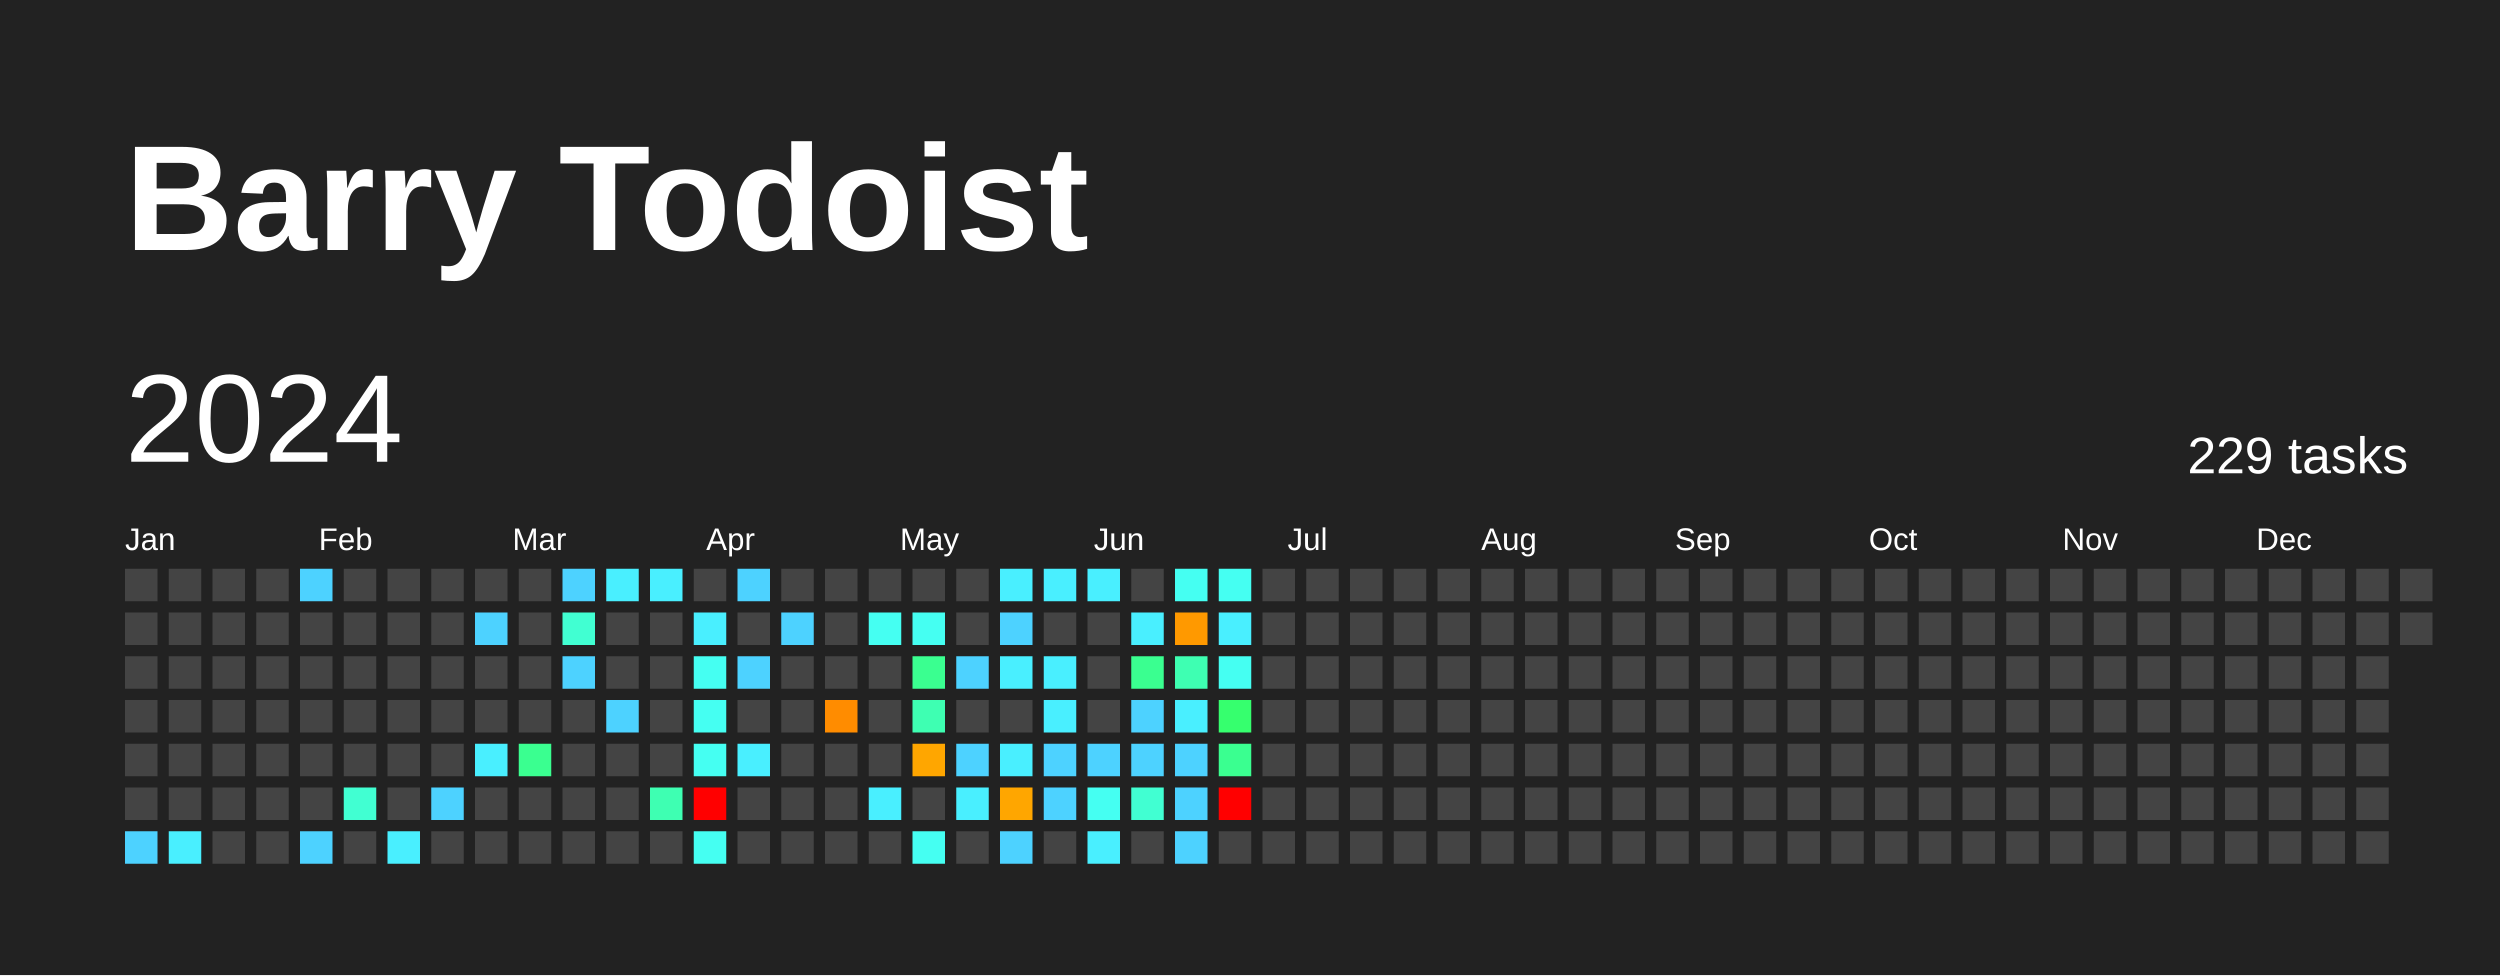
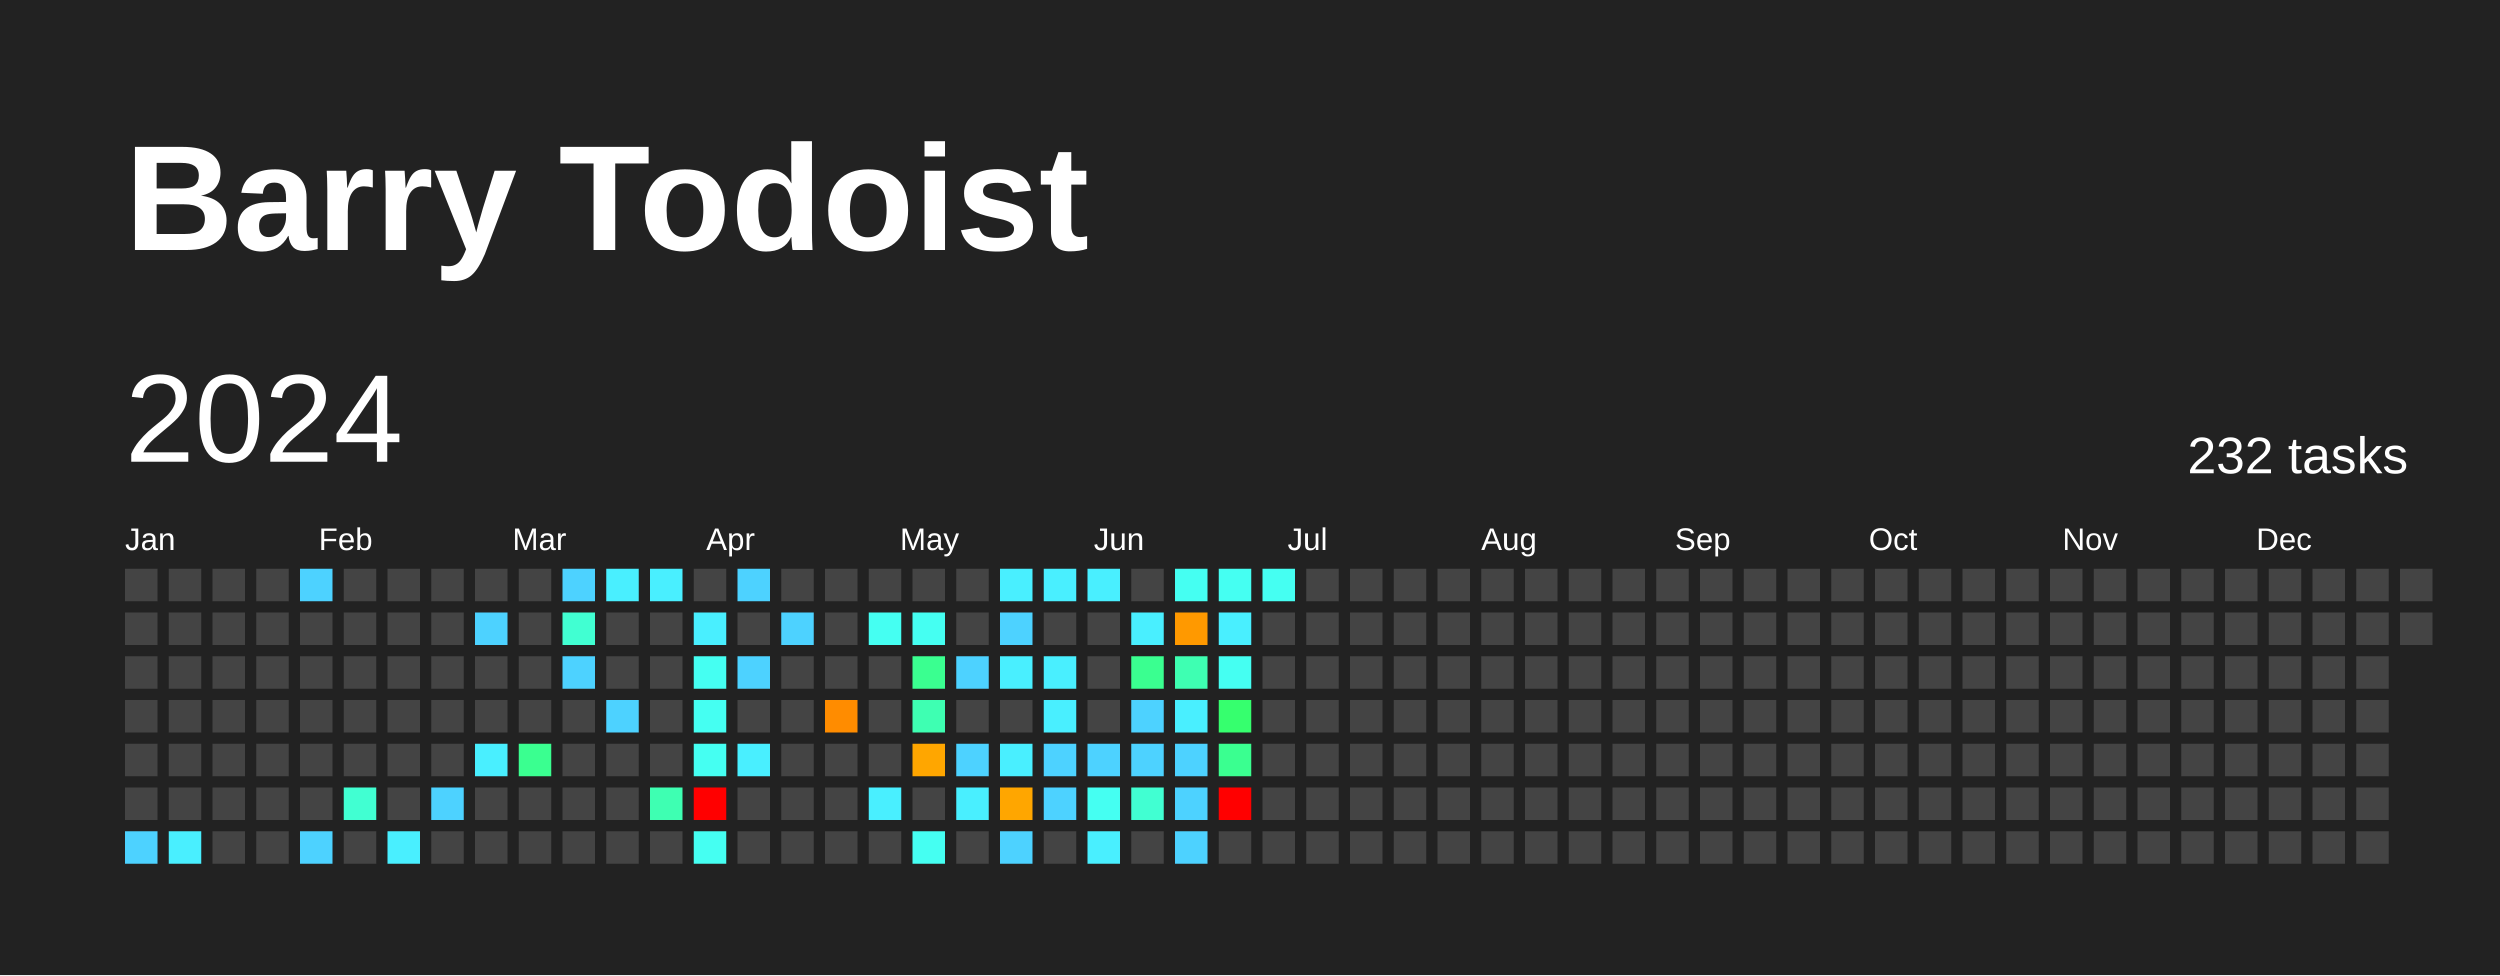
<svg xmlns="http://www.w3.org/2000/svg" baseProfile="full" height="78mm" version="1.1" viewBox="0,0,200,78" width="200mm">
  <defs />
  <rect fill="#222222" height="78" width="200" x="0" y="0" />
  <text fill="#FFFFFF" style="font-size:12px; font-family:Arial; font-weight:bold;" x="10" y="20">Barry Todoist</text>
  <text dominant-baseline="hanging" fill="#FFFFFF" style="font-size:10.0px; font-family:Arial;" x="10" y="30">2024</text>
-   <text dominant-baseline="hanging" fill="#FFFFFF" style="font-size:4.125px; font-family:Arial;" x="175" y="35">229 tasks</text>
+   <text dominant-baseline="hanging" fill="#FFFFFF" style="font-size:4.125px; font-family:Arial;" x="175" y="35">232 tasks</text>
  <text fill="#FFFFFF" style="font-size:2.5px; font-family:Arial" x="10.0" y="44">Jan</text>
  <text fill="#FFFFFF" style="font-size:2.5px; font-family:Arial" x="25.5" y="44">Feb</text>
  <text fill="#FFFFFF" style="font-size:2.5px; font-family:Arial" x="41.0" y="44">Mar</text>
  <text fill="#FFFFFF" style="font-size:2.5px; font-family:Arial" x="56.5" y="44">Apr</text>
  <text fill="#FFFFFF" style="font-size:2.5px; font-family:Arial" x="72.0" y="44">May</text>
  <text fill="#FFFFFF" style="font-size:2.5px; font-family:Arial" x="87.5" y="44">Jun</text>
  <text fill="#FFFFFF" style="font-size:2.5px; font-family:Arial" x="103.0" y="44">Jul</text>
  <text fill="#FFFFFF" style="font-size:2.5px; font-family:Arial" x="118.5" y="44">Aug</text>
  <text fill="#FFFFFF" style="font-size:2.5px; font-family:Arial" x="134.0" y="44">Sep</text>
  <text fill="#FFFFFF" style="font-size:2.5px; font-family:Arial" x="149.5" y="44">Oct</text>
  <text fill="#FFFFFF" style="font-size:2.5px; font-family:Arial" x="165.0" y="44">Nov</text>
  <text fill="#FFFFFF" style="font-size:2.5px; font-family:Arial" x="180.5" y="44">Dec</text>
  <rect fill="#444444" height="2.6" width="2.6" x="10.0" y="45.5" />
  <rect fill="#444444" height="2.6" width="2.6" x="10.0" y="49.0" />
  <rect fill="#444444" height="2.6" width="2.6" x="10.0" y="52.5" />
  <rect fill="#444444" height="2.6" width="2.6" x="10.0" y="56.0" />
  <rect fill="#444444" height="2.6" width="2.6" x="10.0" y="59.5" />
  <rect fill="#444444" height="2.6" width="2.6" x="10.0" y="63.0" />
  <rect fill="#4dd2ff" height="2.6" width="2.6" x="10.0" y="66.5" />
  <rect fill="#444444" height="2.6" width="2.6" x="13.5" y="45.5" />
  <rect fill="#444444" height="2.6" width="2.6" x="13.5" y="49.0" />
  <rect fill="#444444" height="2.6" width="2.6" x="13.5" y="52.5" />
  <rect fill="#444444" height="2.6" width="2.6" x="13.5" y="56.0" />
  <rect fill="#444444" height="2.6" width="2.6" x="13.5" y="59.5" />
  <rect fill="#444444" height="2.6" width="2.6" x="13.5" y="63.0" />
  <rect fill="#49efff" height="2.6" width="2.6" x="13.5" y="66.5" />
  <rect fill="#444444" height="2.6" width="2.6" x="17.0" y="45.5" />
  <rect fill="#444444" height="2.6" width="2.6" x="17.0" y="49.0" />
  <rect fill="#444444" height="2.6" width="2.6" x="17.0" y="52.5" />
  <rect fill="#444444" height="2.6" width="2.6" x="17.0" y="56.0" />
  <rect fill="#444444" height="2.6" width="2.6" x="17.0" y="59.5" />
  <rect fill="#444444" height="2.6" width="2.6" x="17.0" y="63.0" />
  <rect fill="#444444" height="2.6" width="2.6" x="17.0" y="66.5" />
  <rect fill="#444444" height="2.6" width="2.6" x="20.5" y="45.5" />
  <rect fill="#444444" height="2.6" width="2.6" x="20.5" y="49.0" />
  <rect fill="#444444" height="2.6" width="2.6" x="20.5" y="52.5" />
  <rect fill="#444444" height="2.6" width="2.6" x="20.5" y="56.0" />
  <rect fill="#444444" height="2.6" width="2.6" x="20.5" y="59.5" />
  <rect fill="#444444" height="2.6" width="2.6" x="20.5" y="63.0" />
  <rect fill="#444444" height="2.6" width="2.6" x="20.5" y="66.5" />
  <rect fill="#4dd2ff" height="2.6" width="2.6" x="24.0" y="45.5" />
  <rect fill="#444444" height="2.6" width="2.6" x="24.0" y="49.0" />
  <rect fill="#444444" height="2.6" width="2.6" x="24.0" y="52.5" />
  <rect fill="#444444" height="2.6" width="2.6" x="24.0" y="56.0" />
  <rect fill="#444444" height="2.6" width="2.6" x="24.0" y="59.5" />
  <rect fill="#444444" height="2.6" width="2.6" x="24.0" y="63.0" />
  <rect fill="#4dd2ff" height="2.6" width="2.6" x="24.0" y="66.5" />
  <rect fill="#444444" height="2.6" width="2.6" x="27.5" y="45.5" />
  <rect fill="#444444" height="2.6" width="2.6" x="27.5" y="49.0" />
  <rect fill="#444444" height="2.6" width="2.6" x="27.5" y="52.5" />
  <rect fill="#444444" height="2.6" width="2.6" x="27.5" y="56.0" />
  <rect fill="#444444" height="2.6" width="2.6" x="27.5" y="59.5" />
  <rect fill="#41ffd2" height="2.6" width="2.6" x="27.5" y="63.0" />
  <rect fill="#444444" height="2.6" width="2.6" x="27.5" y="66.5" />
  <rect fill="#444444" height="2.6" width="2.6" x="31.0" y="45.5" />
  <rect fill="#444444" height="2.6" width="2.6" x="31.0" y="49.0" />
  <rect fill="#444444" height="2.6" width="2.6" x="31.0" y="52.5" />
  <rect fill="#444444" height="2.6" width="2.6" x="31.0" y="56.0" />
  <rect fill="#444444" height="2.6" width="2.6" x="31.0" y="59.5" />
  <rect fill="#444444" height="2.6" width="2.6" x="31.0" y="63.0" />
  <rect fill="#49efff" height="2.6" width="2.6" x="31.0" y="66.5" />
  <rect fill="#444444" height="2.6" width="2.6" x="34.5" y="45.5" />
  <rect fill="#444444" height="2.6" width="2.6" x="34.5" y="49.0" />
  <rect fill="#444444" height="2.6" width="2.6" x="34.5" y="52.5" />
  <rect fill="#444444" height="2.6" width="2.6" x="34.5" y="56.0" />
  <rect fill="#444444" height="2.6" width="2.6" x="34.5" y="59.5" />
  <rect fill="#4dd2ff" height="2.6" width="2.6" x="34.5" y="63.0" />
  <rect fill="#444444" height="2.6" width="2.6" x="34.5" y="66.5" />
  <rect fill="#444444" height="2.6" width="2.6" x="38.0" y="45.5" />
  <rect fill="#4dd2ff" height="2.6" width="2.6" x="38.0" y="49.0" />
  <rect fill="#444444" height="2.6" width="2.6" x="38.0" y="52.5" />
  <rect fill="#444444" height="2.6" width="2.6" x="38.0" y="56.0" />
  <rect fill="#49efff" height="2.6" width="2.6" x="38.0" y="59.5" />
  <rect fill="#444444" height="2.6" width="2.6" x="38.0" y="63.0" />
  <rect fill="#444444" height="2.6" width="2.6" x="38.0" y="66.5" />
  <rect fill="#444444" height="2.6" width="2.6" x="41.5" y="45.5" />
  <rect fill="#444444" height="2.6" width="2.6" x="41.5" y="49.0" />
  <rect fill="#444444" height="2.6" width="2.6" x="41.5" y="52.5" />
  <rect fill="#444444" height="2.6" width="2.6" x="41.5" y="56.0" />
  <rect fill="#3aff90" height="2.6" width="2.6" x="41.5" y="59.5" />
  <rect fill="#444444" height="2.6" width="2.6" x="41.5" y="63.0" />
  <rect fill="#444444" height="2.6" width="2.6" x="41.5" y="66.5" />
  <rect fill="#4dd2ff" height="2.6" width="2.6" x="45.0" y="45.5" />
  <rect fill="#41ffd2" height="2.6" width="2.6" x="45.0" y="49.0" />
  <rect fill="#4dd2ff" height="2.6" width="2.6" x="45.0" y="52.5" />
  <rect fill="#444444" height="2.6" width="2.6" x="45.0" y="56.0" />
  <rect fill="#444444" height="2.6" width="2.6" x="45.0" y="59.5" />
  <rect fill="#444444" height="2.6" width="2.6" x="45.0" y="63.0" />
  <rect fill="#444444" height="2.6" width="2.6" x="45.0" y="66.5" />
  <rect fill="#49efff" height="2.6" width="2.6" x="48.5" y="45.5" />
  <rect fill="#444444" height="2.6" width="2.6" x="48.5" y="49.0" />
  <rect fill="#444444" height="2.6" width="2.6" x="48.5" y="52.5" />
  <rect fill="#4dd2ff" height="2.6" width="2.6" x="48.5" y="56.0" />
  <rect fill="#444444" height="2.6" width="2.6" x="48.5" y="59.5" />
  <rect fill="#444444" height="2.6" width="2.6" x="48.5" y="63.0" />
  <rect fill="#444444" height="2.6" width="2.6" x="48.5" y="66.5" />
  <rect fill="#49efff" height="2.6" width="2.6" x="52.0" y="45.5" />
  <rect fill="#444444" height="2.6" width="2.6" x="52.0" y="49.0" />
  <rect fill="#444444" height="2.6" width="2.6" x="52.0" y="52.5" />
  <rect fill="#444444" height="2.6" width="2.6" x="52.0" y="56.0" />
  <rect fill="#444444" height="2.6" width="2.6" x="52.0" y="59.5" />
  <rect fill="#3effb2" height="2.6" width="2.6" x="52.0" y="63.0" />
  <rect fill="#444444" height="2.6" width="2.6" x="52.0" y="66.5" />
  <rect fill="#444444" height="2.6" width="2.6" x="55.5" y="45.5" />
  <rect fill="#49efff" height="2.6" width="2.6" x="55.5" y="49.0" />
  <rect fill="#45fff2" height="2.6" width="2.6" x="55.5" y="52.5" />
  <rect fill="#45fff2" height="2.6" width="2.6" x="55.5" y="56.0" />
  <rect fill="#45fff2" height="2.6" width="2.6" x="55.5" y="59.5" />
  <rect fill="red" height="2.6" width="2.6" x="55.5" y="63.0" />
  <rect fill="#45fff2" height="2.6" width="2.6" x="55.5" y="66.5" />
  <rect fill="#4dd2ff" height="2.6" width="2.6" x="59.0" y="45.5" />
  <rect fill="#444444" height="2.6" width="2.6" x="59.0" y="49.0" />
  <rect fill="#4dd2ff" height="2.6" width="2.6" x="59.0" y="52.5" />
  <rect fill="#444444" height="2.6" width="2.6" x="59.0" y="56.0" />
  <rect fill="#49efff" height="2.6" width="2.6" x="59.0" y="59.5" />
  <rect fill="#444444" height="2.6" width="2.6" x="59.0" y="63.0" />
  <rect fill="#444444" height="2.6" width="2.6" x="59.0" y="66.5" />
  <rect fill="#444444" height="2.6" width="2.6" x="62.5" y="45.5" />
  <rect fill="#4dd2ff" height="2.6" width="2.6" x="62.5" y="49.0" />
  <rect fill="#444444" height="2.6" width="2.6" x="62.5" y="52.5" />
  <rect fill="#444444" height="2.6" width="2.6" x="62.5" y="56.0" />
  <rect fill="#444444" height="2.6" width="2.6" x="62.5" y="59.5" />
  <rect fill="#444444" height="2.6" width="2.6" x="62.5" y="63.0" />
  <rect fill="#444444" height="2.6" width="2.6" x="62.5" y="66.5" />
  <rect fill="#444444" height="2.6" width="2.6" x="66.0" y="45.5" />
  <rect fill="#444444" height="2.6" width="2.6" x="66.0" y="49.0" />
  <rect fill="#444444" height="2.6" width="2.6" x="66.0" y="52.5" />
  <rect fill="#ff8c00" height="2.6" width="2.6" x="66.0" y="56.0" />
  <rect fill="#444444" height="2.6" width="2.6" x="66.0" y="59.5" />
  <rect fill="#444444" height="2.6" width="2.6" x="66.0" y="63.0" />
  <rect fill="#444444" height="2.6" width="2.6" x="66.0" y="66.5" />
  <rect fill="#444444" height="2.6" width="2.6" x="69.5" y="45.5" />
  <rect fill="#45fff2" height="2.6" width="2.6" x="69.5" y="49.0" />
  <rect fill="#444444" height="2.6" width="2.6" x="69.5" y="52.5" />
  <rect fill="#444444" height="2.6" width="2.6" x="69.5" y="56.0" />
  <rect fill="#444444" height="2.6" width="2.6" x="69.5" y="59.5" />
  <rect fill="#49efff" height="2.6" width="2.6" x="69.5" y="63.0" />
  <rect fill="#444444" height="2.6" width="2.6" x="69.5" y="66.5" />
  <rect fill="#444444" height="2.6" width="2.6" x="73.0" y="45.5" />
  <rect fill="#45fff2" height="2.6" width="2.6" x="73.0" y="49.0" />
  <rect fill="#3aff90" height="2.6" width="2.6" x="73.0" y="52.5" />
  <rect fill="#3effb2" height="2.6" width="2.6" x="73.0" y="56.0" />
  <rect fill="#ffa600" height="2.6" width="2.6" x="73.0" y="59.5" />
  <rect fill="#444444" height="2.6" width="2.6" x="73.0" y="63.0" />
  <rect fill="#45fff2" height="2.6" width="2.6" x="73.0" y="66.5" />
  <rect fill="#444444" height="2.6" width="2.6" x="76.5" y="45.5" />
  <rect fill="#444444" height="2.6" width="2.6" x="76.5" y="49.0" />
  <rect fill="#4dd2ff" height="2.6" width="2.6" x="76.5" y="52.5" />
  <rect fill="#444444" height="2.6" width="2.6" x="76.5" y="56.0" />
  <rect fill="#4dd2ff" height="2.6" width="2.6" x="76.5" y="59.5" />
  <rect fill="#49efff" height="2.6" width="2.6" x="76.5" y="63.0" />
  <rect fill="#444444" height="2.6" width="2.6" x="76.5" y="66.5" />
  <rect fill="#49efff" height="2.6" width="2.6" x="80.0" y="45.5" />
  <rect fill="#4dd2ff" height="2.6" width="2.6" x="80.0" y="49.0" />
  <rect fill="#49efff" height="2.6" width="2.6" x="80.0" y="52.5" />
  <rect fill="#444444" height="2.6" width="2.6" x="80.0" y="56.0" />
  <rect fill="#49efff" height="2.6" width="2.6" x="80.0" y="59.5" />
  <rect fill="#ffa600" height="2.6" width="2.6" x="80.0" y="63.0" />
  <rect fill="#4dd2ff" height="2.6" width="2.6" x="80.0" y="66.5" />
  <rect fill="#49efff" height="2.6" width="2.6" x="83.5" y="45.5" />
  <rect fill="#444444" height="2.6" width="2.6" x="83.5" y="49.0" />
  <rect fill="#49efff" height="2.6" width="2.6" x="83.5" y="52.5" />
  <rect fill="#49efff" height="2.6" width="2.6" x="83.5" y="56.0" />
  <rect fill="#4dd2ff" height="2.6" width="2.6" x="83.5" y="59.5" />
  <rect fill="#4dd2ff" height="2.6" width="2.6" x="83.5" y="63.0" />
  <rect fill="#444444" height="2.6" width="2.6" x="83.5" y="66.5" />
  <rect fill="#49efff" height="2.6" width="2.6" x="87.0" y="45.5" />
  <rect fill="#444444" height="2.6" width="2.6" x="87.0" y="49.0" />
  <rect fill="#444444" height="2.6" width="2.6" x="87.0" y="52.5" />
  <rect fill="#444444" height="2.6" width="2.6" x="87.0" y="56.0" />
  <rect fill="#4dd2ff" height="2.6" width="2.6" x="87.0" y="59.5" />
  <rect fill="#45fff2" height="2.6" width="2.6" x="87.0" y="63.0" />
  <rect fill="#49efff" height="2.6" width="2.6" x="87.0" y="66.5" />
  <rect fill="#444444" height="2.6" width="2.6" x="90.5" y="45.5" />
  <rect fill="#49efff" height="2.6" width="2.6" x="90.5" y="49.0" />
  <rect fill="#3aff90" height="2.6" width="2.6" x="90.5" y="52.5" />
  <rect fill="#4dd2ff" height="2.6" width="2.6" x="90.5" y="56.0" />
  <rect fill="#4dd2ff" height="2.6" width="2.6" x="90.5" y="59.5" />
  <rect fill="#41ffd2" height="2.6" width="2.6" x="90.5" y="63.0" />
  <rect fill="#444444" height="2.6" width="2.6" x="90.5" y="66.5" />
  <rect fill="#45fff2" height="2.6" width="2.6" x="94.0" y="45.5" />
  <rect fill="#ff9900" height="2.6" width="2.6" x="94.0" y="49.0" />
  <rect fill="#3effb2" height="2.6" width="2.6" x="94.0" y="52.5" />
  <rect fill="#49efff" height="2.6" width="2.6" x="94.0" y="56.0" />
  <rect fill="#4dd2ff" height="2.6" width="2.6" x="94.0" y="59.5" />
  <rect fill="#4dd2ff" height="2.6" width="2.6" x="94.0" y="63.0" />
  <rect fill="#4dd2ff" height="2.6" width="2.6" x="94.0" y="66.5" />
  <rect fill="#45fff2" height="2.6" width="2.6" x="97.5" y="45.5" />
  <rect fill="#49efff" height="2.6" width="2.6" x="97.5" y="49.0" />
  <rect fill="#45fff2" height="2.6" width="2.6" x="97.5" y="52.5" />
  <rect fill="#36ff6e" height="2.6" width="2.6" x="97.5" y="56.0" />
  <rect fill="#3aff90" height="2.6" width="2.6" x="97.5" y="59.5" />
  <rect fill="red" height="2.6" width="2.6" x="97.5" y="63.0" />
  <rect fill="#444444" height="2.6" width="2.6" x="97.5" y="66.5" />
-   <rect fill="#444444" height="2.6" width="2.6" x="101.0" y="45.5" />
+   <rect fill="#45fff2" height="2.6" width="2.6" x="101.0" y="45.5" />
  <rect fill="#444444" height="2.6" width="2.6" x="101.0" y="49.0" />
  <rect fill="#444444" height="2.6" width="2.6" x="101.0" y="52.5" />
  <rect fill="#444444" height="2.6" width="2.6" x="101.0" y="56.0" />
  <rect fill="#444444" height="2.6" width="2.6" x="101.0" y="59.5" />
  <rect fill="#444444" height="2.6" width="2.6" x="101.0" y="63.0" />
  <rect fill="#444444" height="2.6" width="2.6" x="101.0" y="66.5" />
  <rect fill="#444444" height="2.6" width="2.6" x="104.5" y="45.5" />
  <rect fill="#444444" height="2.6" width="2.6" x="104.5" y="49.0" />
  <rect fill="#444444" height="2.6" width="2.6" x="104.5" y="52.5" />
  <rect fill="#444444" height="2.6" width="2.6" x="104.5" y="56.0" />
  <rect fill="#444444" height="2.6" width="2.6" x="104.5" y="59.5" />
  <rect fill="#444444" height="2.6" width="2.6" x="104.5" y="63.0" />
  <rect fill="#444444" height="2.6" width="2.6" x="104.5" y="66.5" />
  <rect fill="#444444" height="2.6" width="2.6" x="108.0" y="45.5" />
  <rect fill="#444444" height="2.6" width="2.6" x="108.0" y="49.0" />
  <rect fill="#444444" height="2.6" width="2.6" x="108.0" y="52.5" />
  <rect fill="#444444" height="2.6" width="2.6" x="108.0" y="56.0" />
  <rect fill="#444444" height="2.6" width="2.6" x="108.0" y="59.5" />
  <rect fill="#444444" height="2.6" width="2.6" x="108.0" y="63.0" />
  <rect fill="#444444" height="2.6" width="2.6" x="108.0" y="66.5" />
  <rect fill="#444444" height="2.6" width="2.6" x="111.5" y="45.5" />
  <rect fill="#444444" height="2.6" width="2.6" x="111.5" y="49.0" />
  <rect fill="#444444" height="2.6" width="2.6" x="111.5" y="52.5" />
  <rect fill="#444444" height="2.6" width="2.6" x="111.5" y="56.0" />
  <rect fill="#444444" height="2.6" width="2.6" x="111.5" y="59.5" />
  <rect fill="#444444" height="2.6" width="2.6" x="111.5" y="63.0" />
  <rect fill="#444444" height="2.6" width="2.6" x="111.5" y="66.5" />
  <rect fill="#444444" height="2.6" width="2.6" x="115.0" y="45.5" />
  <rect fill="#444444" height="2.6" width="2.6" x="115.0" y="49.0" />
  <rect fill="#444444" height="2.6" width="2.6" x="115.0" y="52.5" />
  <rect fill="#444444" height="2.6" width="2.6" x="115.0" y="56.0" />
  <rect fill="#444444" height="2.6" width="2.6" x="115.0" y="59.5" />
  <rect fill="#444444" height="2.6" width="2.6" x="115.0" y="63.0" />
  <rect fill="#444444" height="2.6" width="2.6" x="115.0" y="66.5" />
  <rect fill="#444444" height="2.6" width="2.6" x="118.5" y="45.5" />
  <rect fill="#444444" height="2.6" width="2.6" x="118.5" y="49.0" />
  <rect fill="#444444" height="2.6" width="2.6" x="118.5" y="52.5" />
  <rect fill="#444444" height="2.6" width="2.6" x="118.5" y="56.0" />
  <rect fill="#444444" height="2.6" width="2.6" x="118.5" y="59.5" />
  <rect fill="#444444" height="2.6" width="2.6" x="118.5" y="63.0" />
  <rect fill="#444444" height="2.6" width="2.6" x="118.5" y="66.5" />
  <rect fill="#444444" height="2.6" width="2.6" x="122.0" y="45.5" />
  <rect fill="#444444" height="2.6" width="2.6" x="122.0" y="49.0" />
  <rect fill="#444444" height="2.6" width="2.6" x="122.0" y="52.5" />
  <rect fill="#444444" height="2.6" width="2.6" x="122.0" y="56.0" />
  <rect fill="#444444" height="2.6" width="2.6" x="122.0" y="59.5" />
  <rect fill="#444444" height="2.6" width="2.6" x="122.0" y="63.0" />
  <rect fill="#444444" height="2.6" width="2.6" x="122.0" y="66.5" />
  <rect fill="#444444" height="2.6" width="2.6" x="125.5" y="45.5" />
  <rect fill="#444444" height="2.6" width="2.6" x="125.5" y="49.0" />
  <rect fill="#444444" height="2.6" width="2.6" x="125.5" y="52.5" />
  <rect fill="#444444" height="2.6" width="2.6" x="125.5" y="56.0" />
  <rect fill="#444444" height="2.6" width="2.6" x="125.5" y="59.5" />
  <rect fill="#444444" height="2.6" width="2.6" x="125.5" y="63.0" />
  <rect fill="#444444" height="2.6" width="2.6" x="125.5" y="66.5" />
  <rect fill="#444444" height="2.6" width="2.6" x="129.0" y="45.5" />
  <rect fill="#444444" height="2.6" width="2.6" x="129.0" y="49.0" />
  <rect fill="#444444" height="2.6" width="2.6" x="129.0" y="52.5" />
  <rect fill="#444444" height="2.6" width="2.6" x="129.0" y="56.0" />
  <rect fill="#444444" height="2.6" width="2.6" x="129.0" y="59.5" />
  <rect fill="#444444" height="2.6" width="2.6" x="129.0" y="63.0" />
  <rect fill="#444444" height="2.6" width="2.6" x="129.0" y="66.5" />
  <rect fill="#444444" height="2.6" width="2.6" x="132.5" y="45.5" />
  <rect fill="#444444" height="2.6" width="2.6" x="132.5" y="49.0" />
  <rect fill="#444444" height="2.6" width="2.6" x="132.5" y="52.5" />
  <rect fill="#444444" height="2.6" width="2.6" x="132.5" y="56.0" />
  <rect fill="#444444" height="2.6" width="2.6" x="132.5" y="59.5" />
  <rect fill="#444444" height="2.6" width="2.6" x="132.5" y="63.0" />
  <rect fill="#444444" height="2.6" width="2.6" x="132.5" y="66.5" />
  <rect fill="#444444" height="2.6" width="2.6" x="136.0" y="45.5" />
  <rect fill="#444444" height="2.6" width="2.6" x="136.0" y="49.0" />
  <rect fill="#444444" height="2.6" width="2.6" x="136.0" y="52.5" />
  <rect fill="#444444" height="2.6" width="2.6" x="136.0" y="56.0" />
  <rect fill="#444444" height="2.6" width="2.6" x="136.0" y="59.5" />
  <rect fill="#444444" height="2.6" width="2.6" x="136.0" y="63.0" />
  <rect fill="#444444" height="2.6" width="2.6" x="136.0" y="66.5" />
  <rect fill="#444444" height="2.6" width="2.6" x="139.5" y="45.5" />
  <rect fill="#444444" height="2.6" width="2.6" x="139.5" y="49.0" />
  <rect fill="#444444" height="2.6" width="2.6" x="139.5" y="52.5" />
  <rect fill="#444444" height="2.6" width="2.6" x="139.5" y="56.0" />
  <rect fill="#444444" height="2.6" width="2.6" x="139.5" y="59.5" />
  <rect fill="#444444" height="2.6" width="2.6" x="139.5" y="63.0" />
  <rect fill="#444444" height="2.6" width="2.6" x="139.5" y="66.5" />
  <rect fill="#444444" height="2.6" width="2.6" x="143.0" y="45.5" />
  <rect fill="#444444" height="2.6" width="2.6" x="143.0" y="49.0" />
  <rect fill="#444444" height="2.6" width="2.6" x="143.0" y="52.5" />
  <rect fill="#444444" height="2.6" width="2.6" x="143.0" y="56.0" />
  <rect fill="#444444" height="2.6" width="2.6" x="143.0" y="59.5" />
  <rect fill="#444444" height="2.6" width="2.6" x="143.0" y="63.0" />
  <rect fill="#444444" height="2.6" width="2.6" x="143.0" y="66.5" />
  <rect fill="#444444" height="2.6" width="2.6" x="146.5" y="45.5" />
  <rect fill="#444444" height="2.6" width="2.6" x="146.5" y="49.0" />
  <rect fill="#444444" height="2.6" width="2.6" x="146.5" y="52.5" />
  <rect fill="#444444" height="2.6" width="2.6" x="146.5" y="56.0" />
  <rect fill="#444444" height="2.6" width="2.6" x="146.5" y="59.5" />
  <rect fill="#444444" height="2.6" width="2.6" x="146.5" y="63.0" />
  <rect fill="#444444" height="2.6" width="2.6" x="146.5" y="66.5" />
  <rect fill="#444444" height="2.6" width="2.6" x="150.0" y="45.5" />
  <rect fill="#444444" height="2.6" width="2.6" x="150.0" y="49.0" />
  <rect fill="#444444" height="2.6" width="2.6" x="150.0" y="52.5" />
  <rect fill="#444444" height="2.6" width="2.6" x="150.0" y="56.0" />
  <rect fill="#444444" height="2.6" width="2.6" x="150.0" y="59.5" />
  <rect fill="#444444" height="2.6" width="2.6" x="150.0" y="63.0" />
  <rect fill="#444444" height="2.6" width="2.6" x="150.0" y="66.5" />
  <rect fill="#444444" height="2.6" width="2.6" x="153.5" y="45.5" />
  <rect fill="#444444" height="2.6" width="2.6" x="153.5" y="49.0" />
  <rect fill="#444444" height="2.6" width="2.6" x="153.5" y="52.5" />
  <rect fill="#444444" height="2.6" width="2.6" x="153.5" y="56.0" />
  <rect fill="#444444" height="2.6" width="2.6" x="153.5" y="59.5" />
  <rect fill="#444444" height="2.6" width="2.6" x="153.5" y="63.0" />
  <rect fill="#444444" height="2.6" width="2.6" x="153.5" y="66.5" />
  <rect fill="#444444" height="2.6" width="2.6" x="157.0" y="45.5" />
  <rect fill="#444444" height="2.6" width="2.6" x="157.0" y="49.0" />
  <rect fill="#444444" height="2.6" width="2.6" x="157.0" y="52.5" />
  <rect fill="#444444" height="2.6" width="2.6" x="157.0" y="56.0" />
  <rect fill="#444444" height="2.6" width="2.6" x="157.0" y="59.5" />
  <rect fill="#444444" height="2.6" width="2.6" x="157.0" y="63.0" />
  <rect fill="#444444" height="2.6" width="2.6" x="157.0" y="66.5" />
  <rect fill="#444444" height="2.6" width="2.6" x="160.5" y="45.5" />
  <rect fill="#444444" height="2.6" width="2.6" x="160.5" y="49.0" />
  <rect fill="#444444" height="2.6" width="2.6" x="160.5" y="52.5" />
  <rect fill="#444444" height="2.6" width="2.6" x="160.5" y="56.0" />
  <rect fill="#444444" height="2.6" width="2.6" x="160.5" y="59.5" />
  <rect fill="#444444" height="2.6" width="2.6" x="160.5" y="63.0" />
  <rect fill="#444444" height="2.6" width="2.6" x="160.5" y="66.5" />
  <rect fill="#444444" height="2.6" width="2.6" x="164.0" y="45.5" />
  <rect fill="#444444" height="2.6" width="2.6" x="164.0" y="49.0" />
  <rect fill="#444444" height="2.6" width="2.6" x="164.0" y="52.5" />
  <rect fill="#444444" height="2.6" width="2.6" x="164.0" y="56.0" />
  <rect fill="#444444" height="2.6" width="2.6" x="164.0" y="59.5" />
  <rect fill="#444444" height="2.6" width="2.6" x="164.0" y="63.0" />
  <rect fill="#444444" height="2.6" width="2.6" x="164.0" y="66.5" />
  <rect fill="#444444" height="2.6" width="2.6" x="167.5" y="45.5" />
  <rect fill="#444444" height="2.6" width="2.6" x="167.5" y="49.0" />
  <rect fill="#444444" height="2.6" width="2.6" x="167.5" y="52.5" />
  <rect fill="#444444" height="2.6" width="2.6" x="167.5" y="56.0" />
  <rect fill="#444444" height="2.6" width="2.6" x="167.5" y="59.5" />
  <rect fill="#444444" height="2.6" width="2.6" x="167.5" y="63.0" />
  <rect fill="#444444" height="2.6" width="2.6" x="167.5" y="66.5" />
  <rect fill="#444444" height="2.6" width="2.6" x="171.0" y="45.5" />
  <rect fill="#444444" height="2.6" width="2.6" x="171.0" y="49.0" />
  <rect fill="#444444" height="2.6" width="2.6" x="171.0" y="52.5" />
  <rect fill="#444444" height="2.6" width="2.6" x="171.0" y="56.0" />
  <rect fill="#444444" height="2.6" width="2.6" x="171.0" y="59.5" />
  <rect fill="#444444" height="2.6" width="2.6" x="171.0" y="63.0" />
  <rect fill="#444444" height="2.6" width="2.6" x="171.0" y="66.5" />
  <rect fill="#444444" height="2.6" width="2.6" x="174.5" y="45.5" />
  <rect fill="#444444" height="2.6" width="2.6" x="174.5" y="49.0" />
  <rect fill="#444444" height="2.6" width="2.6" x="174.5" y="52.5" />
  <rect fill="#444444" height="2.6" width="2.6" x="174.5" y="56.0" />
  <rect fill="#444444" height="2.6" width="2.6" x="174.5" y="59.5" />
  <rect fill="#444444" height="2.6" width="2.6" x="174.5" y="63.0" />
  <rect fill="#444444" height="2.6" width="2.6" x="174.5" y="66.5" />
  <rect fill="#444444" height="2.6" width="2.6" x="178.0" y="45.5" />
  <rect fill="#444444" height="2.6" width="2.6" x="178.0" y="49.0" />
  <rect fill="#444444" height="2.6" width="2.6" x="178.0" y="52.5" />
  <rect fill="#444444" height="2.6" width="2.6" x="178.0" y="56.0" />
  <rect fill="#444444" height="2.6" width="2.6" x="178.0" y="59.5" />
  <rect fill="#444444" height="2.6" width="2.6" x="178.0" y="63.0" />
  <rect fill="#444444" height="2.6" width="2.6" x="178.0" y="66.5" />
  <rect fill="#444444" height="2.6" width="2.6" x="181.5" y="45.5" />
  <rect fill="#444444" height="2.6" width="2.6" x="181.5" y="49.0" />
  <rect fill="#444444" height="2.6" width="2.6" x="181.5" y="52.5" />
  <rect fill="#444444" height="2.6" width="2.6" x="181.5" y="56.0" />
  <rect fill="#444444" height="2.6" width="2.6" x="181.5" y="59.5" />
  <rect fill="#444444" height="2.6" width="2.6" x="181.5" y="63.0" />
  <rect fill="#444444" height="2.6" width="2.6" x="181.5" y="66.5" />
  <rect fill="#444444" height="2.6" width="2.6" x="185.0" y="45.5" />
  <rect fill="#444444" height="2.6" width="2.6" x="185.0" y="49.0" />
  <rect fill="#444444" height="2.6" width="2.6" x="185.0" y="52.5" />
  <rect fill="#444444" height="2.6" width="2.6" x="185.0" y="56.0" />
  <rect fill="#444444" height="2.6" width="2.6" x="185.0" y="59.5" />
  <rect fill="#444444" height="2.6" width="2.6" x="185.0" y="63.0" />
  <rect fill="#444444" height="2.6" width="2.6" x="185.0" y="66.5" />
  <rect fill="#444444" height="2.6" width="2.6" x="188.5" y="45.5" />
  <rect fill="#444444" height="2.6" width="2.6" x="188.5" y="49.0" />
  <rect fill="#444444" height="2.6" width="2.6" x="188.5" y="52.5" />
  <rect fill="#444444" height="2.6" width="2.6" x="188.5" y="56.0" />
  <rect fill="#444444" height="2.6" width="2.6" x="188.5" y="59.5" />
  <rect fill="#444444" height="2.6" width="2.6" x="188.5" y="63.0" />
  <rect fill="#444444" height="2.6" width="2.6" x="188.5" y="66.5" />
  <rect fill="#444444" height="2.6" width="2.6" x="192.0" y="45.5" />
  <rect fill="#444444" height="2.6" width="2.6" x="192.0" y="49.0" />
</svg>
